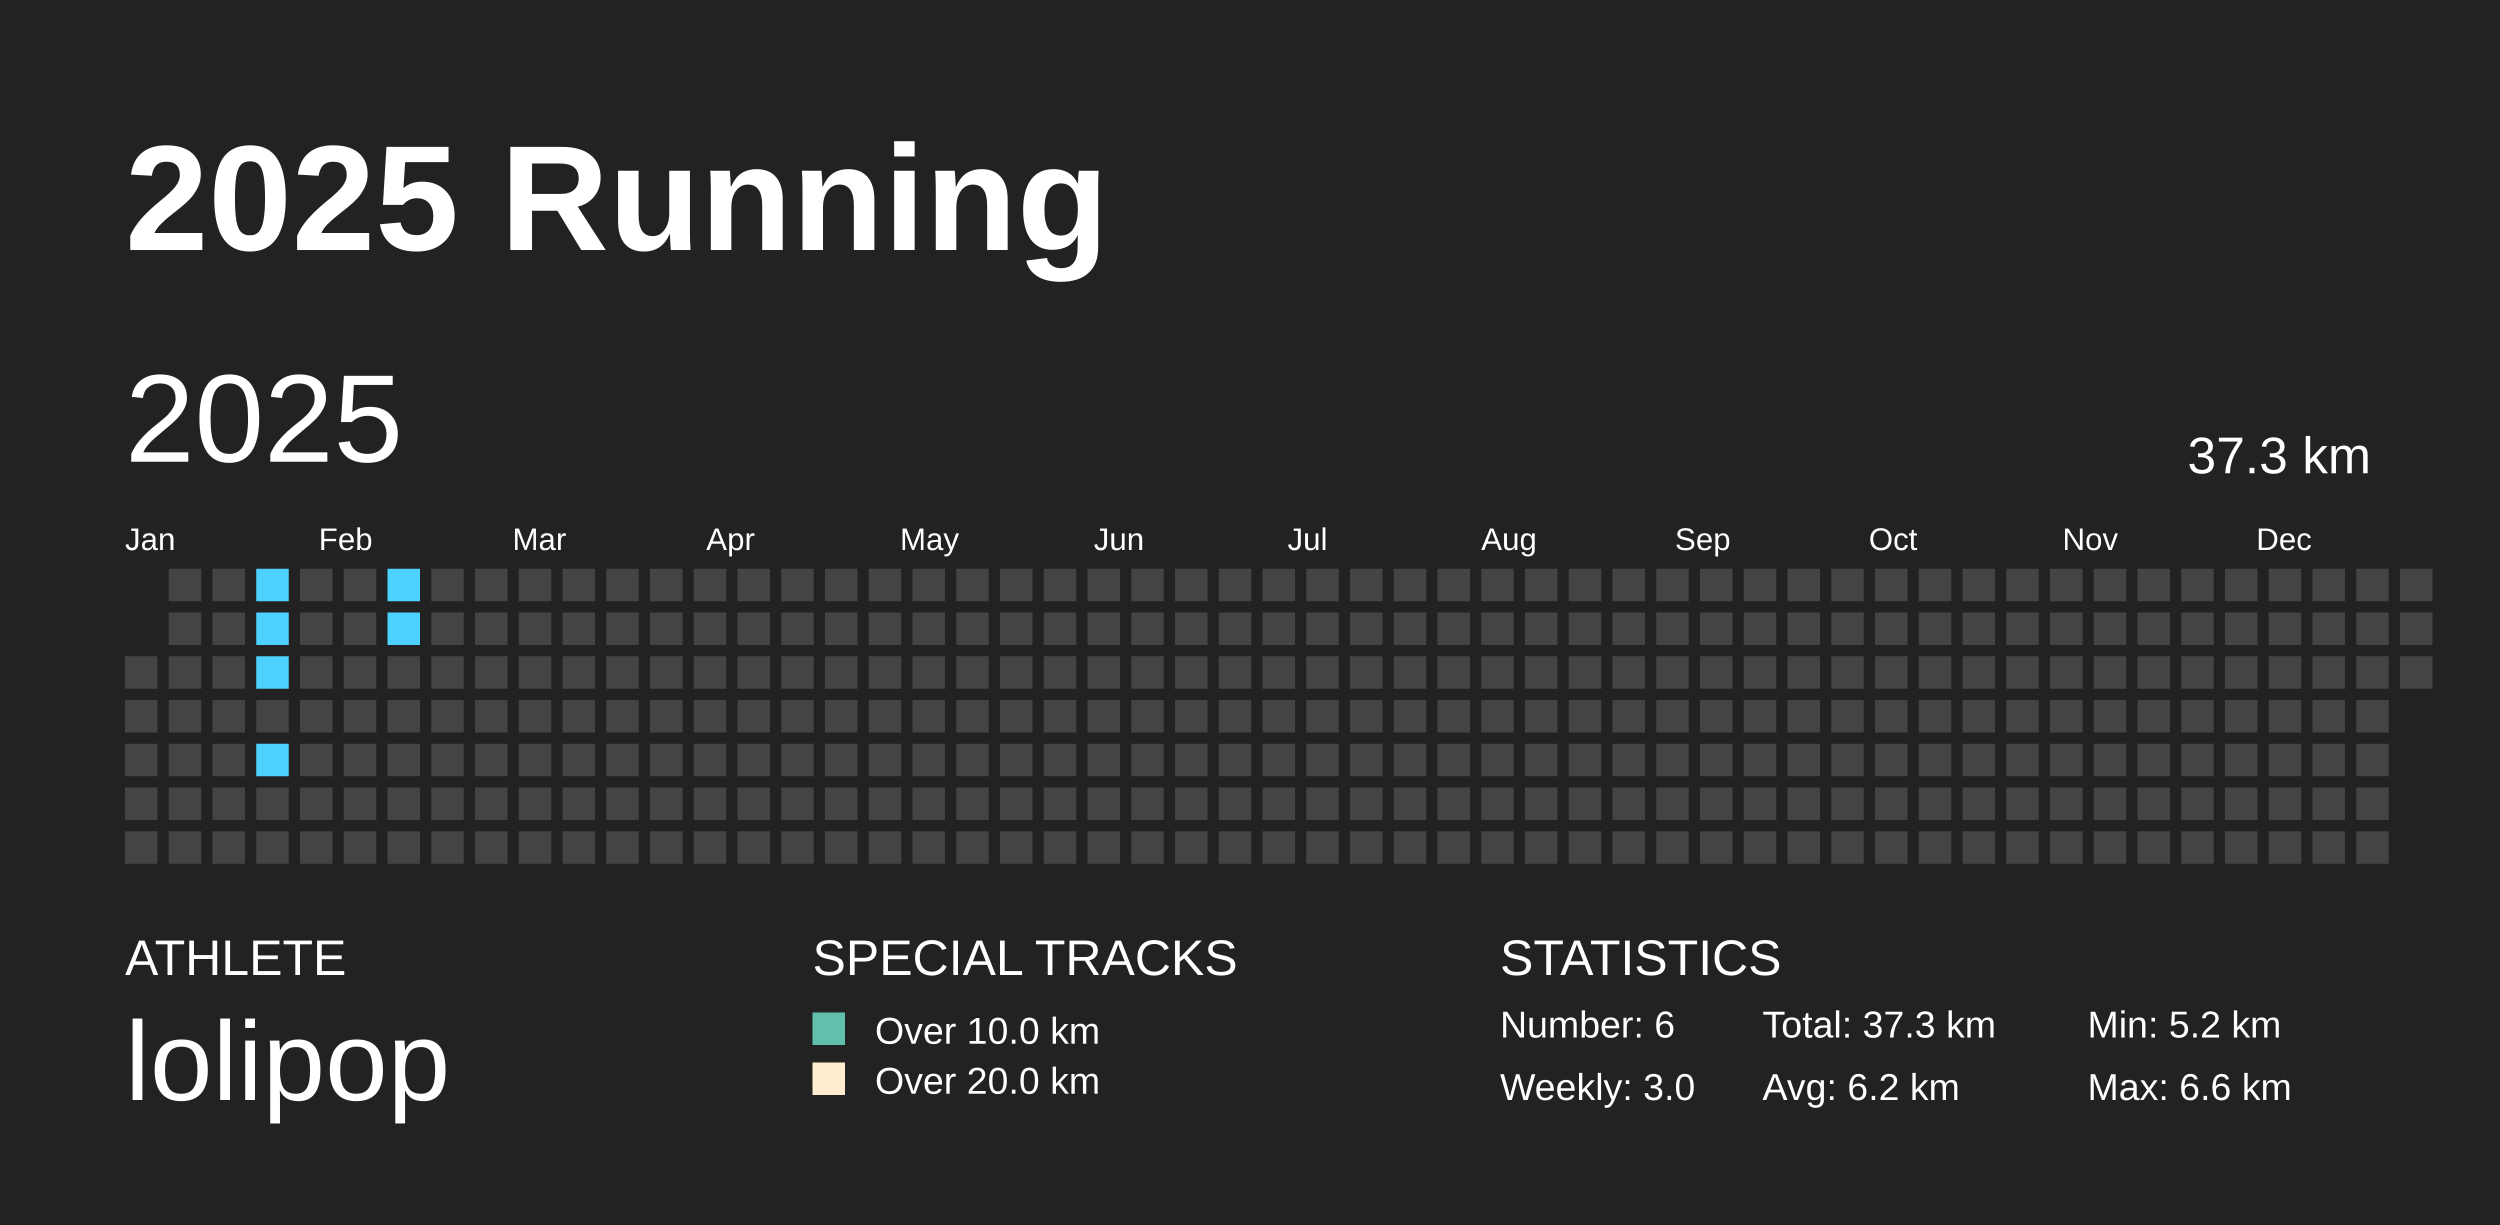
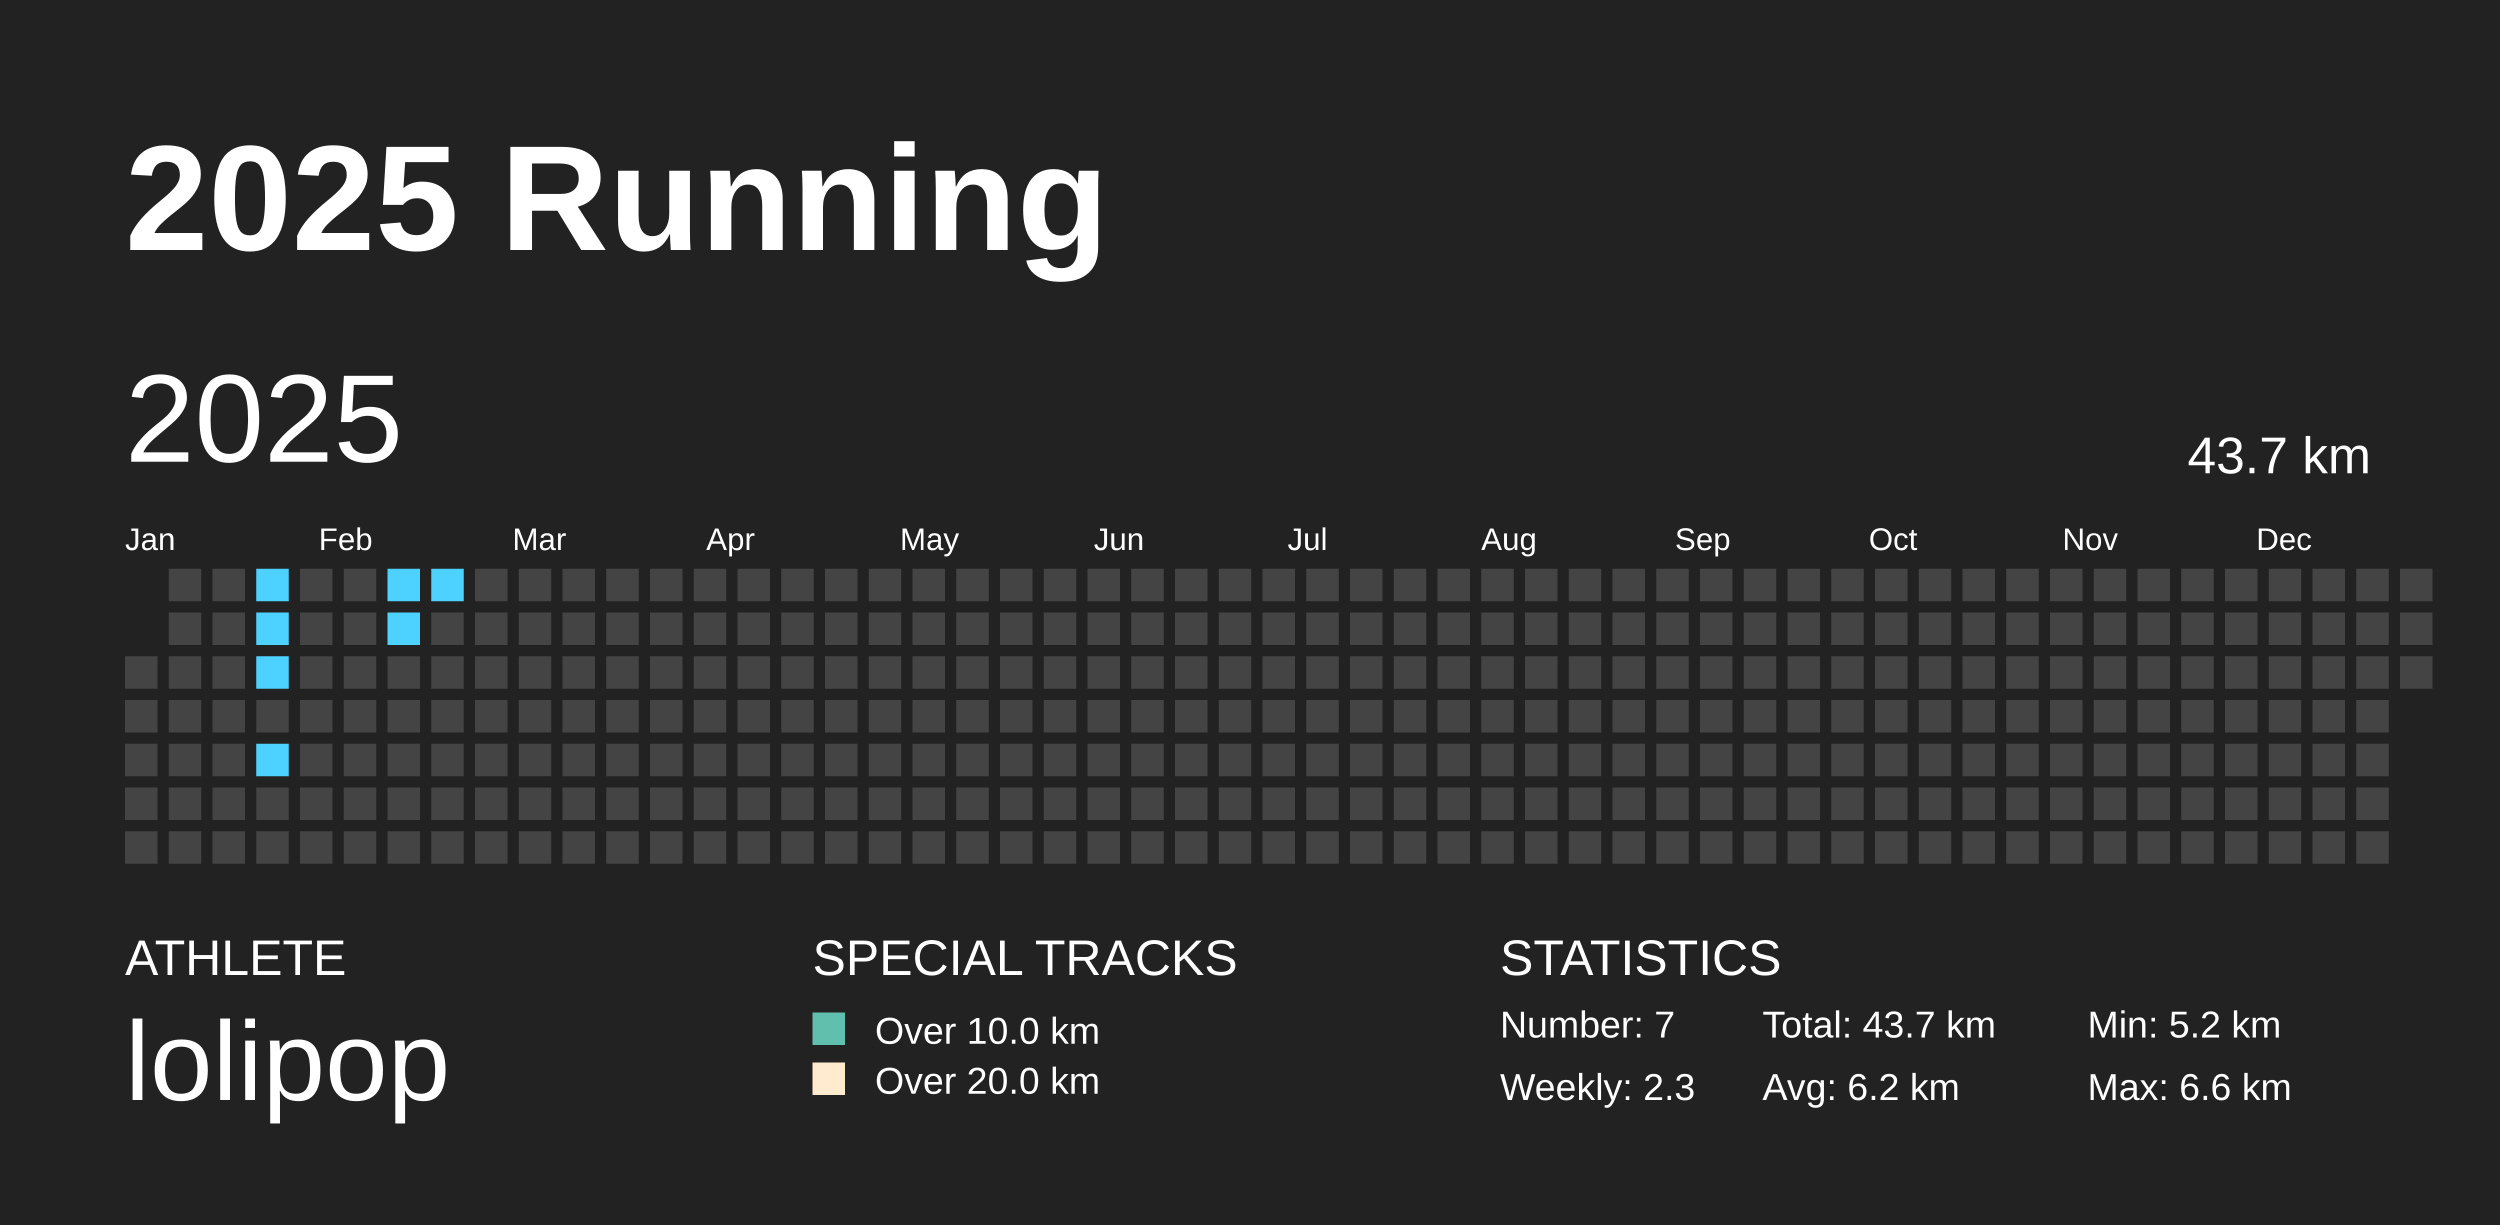
<svg xmlns="http://www.w3.org/2000/svg" baseProfile="full" height="98mm" version="1.1" viewBox="0,0,200,98" width="200mm">
  <defs />
  <rect fill="#222222" height="98" width="200" x="0" y="0" />
  <text fill="#FFFFFF" style="font-size:12px; font-family:Arial; font-weight:bold;" x="10" y="20">2025 Running</text>
  <text fill="#FFFFFF" style="font-size:4px; font-family:Arial" x="10" y="78">ATHLETE</text>
  <text fill="#FFFFFF" style="font-size:9px; font-family:Arial" x="10" y="88">lolipop</text>
  <text fill="#FFFFFF" style="font-size:4px; font-family:Arial" x="65" y="78">SPECIAL TRACKS</text>
  <rect fill="#61bfad" height="2.6" width="2.6" x="65" y="81" />
  <text fill="#FFFFFF" style="font-size:3px; font-family:Arial" x="70" y="83.5">Over 10.0 km</text>
  <rect fill="#ffebcd" height="2.6" width="2.6" x="65" y="85" />
  <text fill="#FFFFFF" style="font-size:3px; font-family:Arial" x="70" y="87.5">Over 20.0 km</text>
  <text fill="#FFFFFF" style="font-size:4px; font-family:Arial" x="120" y="78">STATISTICS</text>
-   <text fill="#FFFFFF" style="font-size:3px; font-family:Arial" x="120" y="83">Number: 6</text>
-   <text fill="#FFFFFF" style="font-size:3px; font-family:Arial" x="120" y="88">Weekly: 3.0</text>
-   <text fill="#FFFFFF" style="font-size:3px; font-family:Arial" x="141" y="83">Total: 37.3 km</text>
+   <text fill="#FFFFFF" style="font-size:3px; font-family:Arial" x="120" y="83">Number: 7</text>
+   <text fill="#FFFFFF" style="font-size:3px; font-family:Arial" x="120" y="88">Weekly: 2.3</text>
+   <text fill="#FFFFFF" style="font-size:3px; font-family:Arial" x="141" y="83">Total: 43.7 km</text>
  <text fill="#FFFFFF" style="font-size:3px; font-family:Arial" x="141" y="88">Avg: 6.2 km</text>
  <text fill="#FFFFFF" style="font-size:3px; font-family:Arial" x="167" y="83">Min: 5.2 km</text>
  <text fill="#FFFFFF" style="font-size:3px; font-family:Arial" x="167" y="88">Max: 6.6 km</text>
  <text dominant-baseline="hanging" fill="#FFFFFF" style="font-size:10.0px; font-family:Arial;" x="10" y="30">2025</text>
-   <text dominant-baseline="hanging" fill="#FFFFFF" style="font-size:4.125px; font-family:Arial;" x="175" y="35">37.3 km</text>
+   <text dominant-baseline="hanging" fill="#FFFFFF" style="font-size:4.125px; font-family:Arial;" x="175" y="35">43.7 km</text>
  <text fill="#FFFFFF" style="font-size:2.5px; font-family:Arial" x="10.0" y="44">Jan</text>
  <text fill="#FFFFFF" style="font-size:2.5px; font-family:Arial" x="25.5" y="44">Feb</text>
  <text fill="#FFFFFF" style="font-size:2.5px; font-family:Arial" x="41.0" y="44">Mar</text>
  <text fill="#FFFFFF" style="font-size:2.5px; font-family:Arial" x="56.5" y="44">Apr</text>
  <text fill="#FFFFFF" style="font-size:2.5px; font-family:Arial" x="72.0" y="44">May</text>
  <text fill="#FFFFFF" style="font-size:2.5px; font-family:Arial" x="87.5" y="44">Jun</text>
  <text fill="#FFFFFF" style="font-size:2.5px; font-family:Arial" x="103.0" y="44">Jul</text>
  <text fill="#FFFFFF" style="font-size:2.5px; font-family:Arial" x="118.5" y="44">Aug</text>
  <text fill="#FFFFFF" style="font-size:2.5px; font-family:Arial" x="134.0" y="44">Sep</text>
  <text fill="#FFFFFF" style="font-size:2.5px; font-family:Arial" x="149.5" y="44">Oct</text>
  <text fill="#FFFFFF" style="font-size:2.5px; font-family:Arial" x="165.0" y="44">Nov</text>
  <text fill="#FFFFFF" style="font-size:2.5px; font-family:Arial" x="180.5" y="44">Dec</text>
  <rect fill="#444444" height="2.6" width="2.6" x="10.0" y="52.5" />
  <rect fill="#444444" height="2.6" width="2.6" x="10.0" y="56.0" />
  <rect fill="#444444" height="2.6" width="2.6" x="10.0" y="59.5" />
  <rect fill="#444444" height="2.6" width="2.6" x="10.0" y="63.0" />
  <rect fill="#444444" height="2.6" width="2.6" x="10.0" y="66.5" />
  <rect fill="#444444" height="2.6" width="2.6" x="13.5" y="45.5" />
  <rect fill="#444444" height="2.6" width="2.6" x="13.5" y="49.0" />
  <rect fill="#444444" height="2.6" width="2.6" x="13.5" y="52.5" />
  <rect fill="#444444" height="2.6" width="2.6" x="13.5" y="56.0" />
  <rect fill="#444444" height="2.6" width="2.6" x="13.5" y="59.5" />
  <rect fill="#444444" height="2.6" width="2.6" x="13.5" y="63.0" />
  <rect fill="#444444" height="2.6" width="2.6" x="13.5" y="66.5" />
  <rect fill="#444444" height="2.6" width="2.6" x="17.0" y="45.5" />
  <rect fill="#444444" height="2.6" width="2.6" x="17.0" y="49.0" />
  <rect fill="#444444" height="2.6" width="2.6" x="17.0" y="52.5" />
  <rect fill="#444444" height="2.6" width="2.6" x="17.0" y="56.0" />
  <rect fill="#444444" height="2.6" width="2.6" x="17.0" y="59.5" />
  <rect fill="#444444" height="2.6" width="2.6" x="17.0" y="63.0" />
  <rect fill="#444444" height="2.6" width="2.6" x="17.0" y="66.5" />
  <rect fill="#4DD2FF" height="2.6" width="2.6" x="20.5" y="45.5" />
  <rect fill="#4DD2FF" height="2.6" width="2.6" x="20.5" y="49.0" />
  <rect fill="#4DD2FF" height="2.6" width="2.6" x="20.5" y="52.5" />
  <rect fill="#444444" height="2.6" width="2.6" x="20.5" y="56.0" />
  <rect fill="#4DD2FF" height="2.6" width="2.6" x="20.5" y="59.5" />
  <rect fill="#444444" height="2.6" width="2.6" x="20.5" y="63.0" />
  <rect fill="#444444" height="2.6" width="2.6" x="20.5" y="66.5" />
  <rect fill="#444444" height="2.6" width="2.6" x="24.0" y="45.5" />
  <rect fill="#444444" height="2.6" width="2.6" x="24.0" y="49.0" />
  <rect fill="#444444" height="2.6" width="2.6" x="24.0" y="52.5" />
  <rect fill="#444444" height="2.6" width="2.6" x="24.0" y="56.0" />
  <rect fill="#444444" height="2.6" width="2.6" x="24.0" y="59.5" />
  <rect fill="#444444" height="2.6" width="2.6" x="24.0" y="63.0" />
  <rect fill="#444444" height="2.6" width="2.6" x="24.0" y="66.5" />
  <rect fill="#444444" height="2.6" width="2.6" x="27.5" y="45.5" />
  <rect fill="#444444" height="2.6" width="2.6" x="27.5" y="49.0" />
  <rect fill="#444444" height="2.6" width="2.6" x="27.5" y="52.5" />
  <rect fill="#444444" height="2.6" width="2.6" x="27.5" y="56.0" />
  <rect fill="#444444" height="2.6" width="2.6" x="27.5" y="59.5" />
  <rect fill="#444444" height="2.6" width="2.6" x="27.5" y="63.0" />
  <rect fill="#444444" height="2.6" width="2.6" x="27.5" y="66.5" />
  <rect fill="#4DD2FF" height="2.6" width="2.6" x="31.0" y="45.5" />
  <rect fill="#4DD2FF" height="2.6" width="2.6" x="31.0" y="49.0" />
  <rect fill="#444444" height="2.6" width="2.6" x="31.0" y="52.5" />
  <rect fill="#444444" height="2.6" width="2.6" x="31.0" y="56.0" />
  <rect fill="#444444" height="2.6" width="2.6" x="31.0" y="59.5" />
  <rect fill="#444444" height="2.6" width="2.6" x="31.0" y="63.0" />
  <rect fill="#444444" height="2.6" width="2.6" x="31.0" y="66.5" />
-   <rect fill="#444444" height="2.6" width="2.6" x="34.5" y="45.5" />
+   <rect fill="#4DD2FF" height="2.6" width="2.6" x="34.5" y="45.5" />
  <rect fill="#444444" height="2.6" width="2.6" x="34.5" y="49.0" />
  <rect fill="#444444" height="2.6" width="2.6" x="34.5" y="52.5" />
  <rect fill="#444444" height="2.6" width="2.6" x="34.5" y="56.0" />
  <rect fill="#444444" height="2.6" width="2.6" x="34.5" y="59.5" />
  <rect fill="#444444" height="2.6" width="2.6" x="34.5" y="63.0" />
  <rect fill="#444444" height="2.6" width="2.6" x="34.5" y="66.5" />
  <rect fill="#444444" height="2.6" width="2.6" x="38.0" y="45.5" />
  <rect fill="#444444" height="2.6" width="2.6" x="38.0" y="49.0" />
  <rect fill="#444444" height="2.6" width="2.6" x="38.0" y="52.5" />
  <rect fill="#444444" height="2.6" width="2.6" x="38.0" y="56.0" />
  <rect fill="#444444" height="2.6" width="2.6" x="38.0" y="59.5" />
  <rect fill="#444444" height="2.6" width="2.6" x="38.0" y="63.0" />
  <rect fill="#444444" height="2.6" width="2.6" x="38.0" y="66.5" />
  <rect fill="#444444" height="2.6" width="2.6" x="41.5" y="45.5" />
  <rect fill="#444444" height="2.6" width="2.6" x="41.5" y="49.0" />
  <rect fill="#444444" height="2.6" width="2.6" x="41.5" y="52.5" />
  <rect fill="#444444" height="2.6" width="2.6" x="41.5" y="56.0" />
  <rect fill="#444444" height="2.6" width="2.6" x="41.5" y="59.5" />
  <rect fill="#444444" height="2.6" width="2.6" x="41.5" y="63.0" />
  <rect fill="#444444" height="2.6" width="2.6" x="41.5" y="66.5" />
  <rect fill="#444444" height="2.6" width="2.6" x="45.0" y="45.5" />
  <rect fill="#444444" height="2.6" width="2.6" x="45.0" y="49.0" />
  <rect fill="#444444" height="2.6" width="2.6" x="45.0" y="52.5" />
  <rect fill="#444444" height="2.6" width="2.6" x="45.0" y="56.0" />
  <rect fill="#444444" height="2.6" width="2.6" x="45.0" y="59.5" />
  <rect fill="#444444" height="2.6" width="2.6" x="45.0" y="63.0" />
  <rect fill="#444444" height="2.6" width="2.6" x="45.0" y="66.5" />
  <rect fill="#444444" height="2.6" width="2.6" x="48.5" y="45.5" />
  <rect fill="#444444" height="2.6" width="2.6" x="48.5" y="49.0" />
  <rect fill="#444444" height="2.6" width="2.6" x="48.5" y="52.5" />
  <rect fill="#444444" height="2.6" width="2.6" x="48.5" y="56.0" />
  <rect fill="#444444" height="2.6" width="2.6" x="48.5" y="59.5" />
  <rect fill="#444444" height="2.6" width="2.6" x="48.5" y="63.0" />
  <rect fill="#444444" height="2.6" width="2.6" x="48.5" y="66.5" />
  <rect fill="#444444" height="2.6" width="2.6" x="52.0" y="45.5" />
  <rect fill="#444444" height="2.6" width="2.6" x="52.0" y="49.0" />
  <rect fill="#444444" height="2.6" width="2.6" x="52.0" y="52.5" />
  <rect fill="#444444" height="2.6" width="2.6" x="52.0" y="56.0" />
  <rect fill="#444444" height="2.6" width="2.6" x="52.0" y="59.5" />
  <rect fill="#444444" height="2.6" width="2.6" x="52.0" y="63.0" />
  <rect fill="#444444" height="2.6" width="2.6" x="52.0" y="66.5" />
  <rect fill="#444444" height="2.6" width="2.6" x="55.5" y="45.5" />
  <rect fill="#444444" height="2.6" width="2.6" x="55.5" y="49.0" />
  <rect fill="#444444" height="2.6" width="2.6" x="55.5" y="52.5" />
  <rect fill="#444444" height="2.6" width="2.6" x="55.5" y="56.0" />
  <rect fill="#444444" height="2.6" width="2.6" x="55.5" y="59.5" />
  <rect fill="#444444" height="2.6" width="2.6" x="55.5" y="63.0" />
  <rect fill="#444444" height="2.6" width="2.6" x="55.5" y="66.5" />
  <rect fill="#444444" height="2.6" width="2.6" x="59.0" y="45.5" />
  <rect fill="#444444" height="2.6" width="2.6" x="59.0" y="49.0" />
  <rect fill="#444444" height="2.6" width="2.6" x="59.0" y="52.5" />
  <rect fill="#444444" height="2.6" width="2.6" x="59.0" y="56.0" />
  <rect fill="#444444" height="2.6" width="2.6" x="59.0" y="59.5" />
  <rect fill="#444444" height="2.6" width="2.6" x="59.0" y="63.0" />
  <rect fill="#444444" height="2.6" width="2.6" x="59.0" y="66.5" />
  <rect fill="#444444" height="2.6" width="2.6" x="62.5" y="45.5" />
  <rect fill="#444444" height="2.6" width="2.6" x="62.5" y="49.0" />
  <rect fill="#444444" height="2.6" width="2.6" x="62.5" y="52.5" />
  <rect fill="#444444" height="2.6" width="2.6" x="62.5" y="56.0" />
  <rect fill="#444444" height="2.6" width="2.6" x="62.5" y="59.5" />
  <rect fill="#444444" height="2.6" width="2.6" x="62.5" y="63.0" />
  <rect fill="#444444" height="2.6" width="2.6" x="62.5" y="66.5" />
  <rect fill="#444444" height="2.6" width="2.6" x="66.0" y="45.5" />
  <rect fill="#444444" height="2.6" width="2.6" x="66.0" y="49.0" />
  <rect fill="#444444" height="2.6" width="2.6" x="66.0" y="52.5" />
  <rect fill="#444444" height="2.6" width="2.6" x="66.0" y="56.0" />
  <rect fill="#444444" height="2.6" width="2.6" x="66.0" y="59.5" />
  <rect fill="#444444" height="2.6" width="2.6" x="66.0" y="63.0" />
  <rect fill="#444444" height="2.6" width="2.6" x="66.0" y="66.5" />
  <rect fill="#444444" height="2.6" width="2.6" x="69.5" y="45.5" />
  <rect fill="#444444" height="2.6" width="2.6" x="69.5" y="49.0" />
  <rect fill="#444444" height="2.6" width="2.6" x="69.5" y="52.5" />
  <rect fill="#444444" height="2.6" width="2.6" x="69.5" y="56.0" />
  <rect fill="#444444" height="2.6" width="2.6" x="69.5" y="59.5" />
  <rect fill="#444444" height="2.6" width="2.6" x="69.5" y="63.0" />
  <rect fill="#444444" height="2.6" width="2.6" x="69.5" y="66.5" />
  <rect fill="#444444" height="2.6" width="2.6" x="73.0" y="45.5" />
  <rect fill="#444444" height="2.6" width="2.6" x="73.0" y="49.0" />
  <rect fill="#444444" height="2.6" width="2.6" x="73.0" y="52.5" />
  <rect fill="#444444" height="2.6" width="2.6" x="73.0" y="56.0" />
  <rect fill="#444444" height="2.6" width="2.6" x="73.0" y="59.5" />
  <rect fill="#444444" height="2.6" width="2.6" x="73.0" y="63.0" />
  <rect fill="#444444" height="2.6" width="2.6" x="73.0" y="66.5" />
  <rect fill="#444444" height="2.6" width="2.6" x="76.5" y="45.5" />
  <rect fill="#444444" height="2.6" width="2.6" x="76.5" y="49.0" />
  <rect fill="#444444" height="2.6" width="2.6" x="76.5" y="52.5" />
  <rect fill="#444444" height="2.6" width="2.6" x="76.5" y="56.0" />
  <rect fill="#444444" height="2.6" width="2.6" x="76.5" y="59.5" />
  <rect fill="#444444" height="2.6" width="2.6" x="76.5" y="63.0" />
  <rect fill="#444444" height="2.6" width="2.6" x="76.5" y="66.5" />
  <rect fill="#444444" height="2.6" width="2.6" x="80.0" y="45.5" />
  <rect fill="#444444" height="2.6" width="2.6" x="80.0" y="49.0" />
  <rect fill="#444444" height="2.6" width="2.6" x="80.0" y="52.5" />
  <rect fill="#444444" height="2.6" width="2.6" x="80.0" y="56.0" />
  <rect fill="#444444" height="2.6" width="2.6" x="80.0" y="59.5" />
  <rect fill="#444444" height="2.6" width="2.6" x="80.0" y="63.0" />
  <rect fill="#444444" height="2.6" width="2.6" x="80.0" y="66.5" />
  <rect fill="#444444" height="2.6" width="2.6" x="83.5" y="45.5" />
  <rect fill="#444444" height="2.6" width="2.6" x="83.5" y="49.0" />
  <rect fill="#444444" height="2.6" width="2.6" x="83.5" y="52.5" />
  <rect fill="#444444" height="2.6" width="2.6" x="83.5" y="56.0" />
  <rect fill="#444444" height="2.6" width="2.6" x="83.5" y="59.5" />
  <rect fill="#444444" height="2.6" width="2.6" x="83.5" y="63.0" />
  <rect fill="#444444" height="2.6" width="2.6" x="83.5" y="66.5" />
  <rect fill="#444444" height="2.6" width="2.6" x="87.0" y="45.5" />
  <rect fill="#444444" height="2.6" width="2.6" x="87.0" y="49.0" />
  <rect fill="#444444" height="2.6" width="2.6" x="87.0" y="52.5" />
  <rect fill="#444444" height="2.6" width="2.6" x="87.0" y="56.0" />
  <rect fill="#444444" height="2.6" width="2.6" x="87.0" y="59.5" />
  <rect fill="#444444" height="2.6" width="2.6" x="87.0" y="63.0" />
  <rect fill="#444444" height="2.6" width="2.6" x="87.0" y="66.5" />
  <rect fill="#444444" height="2.6" width="2.6" x="90.5" y="45.5" />
  <rect fill="#444444" height="2.6" width="2.6" x="90.5" y="49.0" />
  <rect fill="#444444" height="2.6" width="2.6" x="90.5" y="52.5" />
  <rect fill="#444444" height="2.6" width="2.6" x="90.5" y="56.0" />
  <rect fill="#444444" height="2.6" width="2.6" x="90.5" y="59.5" />
  <rect fill="#444444" height="2.6" width="2.6" x="90.5" y="63.0" />
  <rect fill="#444444" height="2.6" width="2.6" x="90.5" y="66.5" />
  <rect fill="#444444" height="2.6" width="2.6" x="94.0" y="45.5" />
  <rect fill="#444444" height="2.6" width="2.6" x="94.0" y="49.0" />
  <rect fill="#444444" height="2.6" width="2.6" x="94.0" y="52.5" />
  <rect fill="#444444" height="2.6" width="2.6" x="94.0" y="56.0" />
  <rect fill="#444444" height="2.6" width="2.6" x="94.0" y="59.5" />
  <rect fill="#444444" height="2.6" width="2.6" x="94.0" y="63.0" />
  <rect fill="#444444" height="2.6" width="2.6" x="94.0" y="66.5" />
  <rect fill="#444444" height="2.6" width="2.6" x="97.5" y="45.5" />
  <rect fill="#444444" height="2.6" width="2.6" x="97.5" y="49.0" />
  <rect fill="#444444" height="2.6" width="2.6" x="97.5" y="52.5" />
  <rect fill="#444444" height="2.6" width="2.6" x="97.5" y="56.0" />
  <rect fill="#444444" height="2.6" width="2.6" x="97.5" y="59.5" />
  <rect fill="#444444" height="2.6" width="2.6" x="97.5" y="63.0" />
  <rect fill="#444444" height="2.6" width="2.6" x="97.5" y="66.5" />
  <rect fill="#444444" height="2.6" width="2.6" x="101.0" y="45.5" />
  <rect fill="#444444" height="2.6" width="2.6" x="101.0" y="49.0" />
  <rect fill="#444444" height="2.6" width="2.6" x="101.0" y="52.5" />
  <rect fill="#444444" height="2.6" width="2.6" x="101.0" y="56.0" />
  <rect fill="#444444" height="2.6" width="2.6" x="101.0" y="59.5" />
  <rect fill="#444444" height="2.6" width="2.6" x="101.0" y="63.0" />
  <rect fill="#444444" height="2.6" width="2.6" x="101.0" y="66.5" />
  <rect fill="#444444" height="2.6" width="2.6" x="104.5" y="45.5" />
  <rect fill="#444444" height="2.6" width="2.6" x="104.5" y="49.0" />
  <rect fill="#444444" height="2.6" width="2.6" x="104.5" y="52.5" />
  <rect fill="#444444" height="2.6" width="2.6" x="104.5" y="56.0" />
  <rect fill="#444444" height="2.6" width="2.6" x="104.5" y="59.5" />
  <rect fill="#444444" height="2.6" width="2.6" x="104.5" y="63.0" />
  <rect fill="#444444" height="2.6" width="2.6" x="104.5" y="66.5" />
  <rect fill="#444444" height="2.6" width="2.6" x="108.0" y="45.5" />
  <rect fill="#444444" height="2.6" width="2.6" x="108.0" y="49.0" />
  <rect fill="#444444" height="2.6" width="2.6" x="108.0" y="52.5" />
  <rect fill="#444444" height="2.6" width="2.6" x="108.0" y="56.0" />
  <rect fill="#444444" height="2.6" width="2.6" x="108.0" y="59.5" />
  <rect fill="#444444" height="2.6" width="2.6" x="108.0" y="63.0" />
  <rect fill="#444444" height="2.6" width="2.6" x="108.0" y="66.5" />
  <rect fill="#444444" height="2.6" width="2.6" x="111.5" y="45.5" />
  <rect fill="#444444" height="2.6" width="2.6" x="111.5" y="49.0" />
  <rect fill="#444444" height="2.6" width="2.6" x="111.5" y="52.5" />
  <rect fill="#444444" height="2.6" width="2.6" x="111.5" y="56.0" />
  <rect fill="#444444" height="2.6" width="2.6" x="111.5" y="59.5" />
  <rect fill="#444444" height="2.6" width="2.6" x="111.5" y="63.0" />
  <rect fill="#444444" height="2.6" width="2.6" x="111.5" y="66.5" />
  <rect fill="#444444" height="2.6" width="2.6" x="115.0" y="45.5" />
  <rect fill="#444444" height="2.6" width="2.6" x="115.0" y="49.0" />
  <rect fill="#444444" height="2.6" width="2.6" x="115.0" y="52.5" />
  <rect fill="#444444" height="2.6" width="2.6" x="115.0" y="56.0" />
  <rect fill="#444444" height="2.6" width="2.6" x="115.0" y="59.5" />
  <rect fill="#444444" height="2.6" width="2.6" x="115.0" y="63.0" />
  <rect fill="#444444" height="2.6" width="2.6" x="115.0" y="66.5" />
  <rect fill="#444444" height="2.6" width="2.6" x="118.5" y="45.5" />
  <rect fill="#444444" height="2.6" width="2.6" x="118.5" y="49.0" />
  <rect fill="#444444" height="2.6" width="2.6" x="118.5" y="52.5" />
  <rect fill="#444444" height="2.6" width="2.6" x="118.5" y="56.0" />
  <rect fill="#444444" height="2.6" width="2.6" x="118.5" y="59.5" />
  <rect fill="#444444" height="2.6" width="2.6" x="118.5" y="63.0" />
  <rect fill="#444444" height="2.6" width="2.6" x="118.5" y="66.5" />
  <rect fill="#444444" height="2.6" width="2.6" x="122.0" y="45.5" />
  <rect fill="#444444" height="2.6" width="2.6" x="122.0" y="49.0" />
  <rect fill="#444444" height="2.6" width="2.6" x="122.0" y="52.5" />
  <rect fill="#444444" height="2.6" width="2.6" x="122.0" y="56.0" />
  <rect fill="#444444" height="2.6" width="2.6" x="122.0" y="59.5" />
  <rect fill="#444444" height="2.6" width="2.6" x="122.0" y="63.0" />
  <rect fill="#444444" height="2.6" width="2.6" x="122.0" y="66.5" />
  <rect fill="#444444" height="2.6" width="2.6" x="125.5" y="45.5" />
  <rect fill="#444444" height="2.6" width="2.6" x="125.5" y="49.0" />
  <rect fill="#444444" height="2.6" width="2.6" x="125.5" y="52.5" />
  <rect fill="#444444" height="2.6" width="2.6" x="125.5" y="56.0" />
  <rect fill="#444444" height="2.6" width="2.6" x="125.5" y="59.5" />
  <rect fill="#444444" height="2.6" width="2.6" x="125.5" y="63.0" />
  <rect fill="#444444" height="2.6" width="2.6" x="125.5" y="66.5" />
  <rect fill="#444444" height="2.6" width="2.6" x="129.0" y="45.5" />
  <rect fill="#444444" height="2.6" width="2.6" x="129.0" y="49.0" />
  <rect fill="#444444" height="2.6" width="2.6" x="129.0" y="52.5" />
  <rect fill="#444444" height="2.6" width="2.6" x="129.0" y="56.0" />
  <rect fill="#444444" height="2.6" width="2.6" x="129.0" y="59.5" />
  <rect fill="#444444" height="2.6" width="2.6" x="129.0" y="63.0" />
  <rect fill="#444444" height="2.6" width="2.6" x="129.0" y="66.5" />
  <rect fill="#444444" height="2.6" width="2.6" x="132.5" y="45.5" />
  <rect fill="#444444" height="2.6" width="2.6" x="132.5" y="49.0" />
  <rect fill="#444444" height="2.6" width="2.6" x="132.5" y="52.5" />
  <rect fill="#444444" height="2.6" width="2.6" x="132.5" y="56.0" />
  <rect fill="#444444" height="2.6" width="2.6" x="132.5" y="59.5" />
  <rect fill="#444444" height="2.6" width="2.6" x="132.5" y="63.0" />
  <rect fill="#444444" height="2.6" width="2.6" x="132.5" y="66.5" />
  <rect fill="#444444" height="2.6" width="2.6" x="136.0" y="45.5" />
  <rect fill="#444444" height="2.6" width="2.6" x="136.0" y="49.0" />
  <rect fill="#444444" height="2.6" width="2.6" x="136.0" y="52.5" />
  <rect fill="#444444" height="2.6" width="2.6" x="136.0" y="56.0" />
  <rect fill="#444444" height="2.6" width="2.6" x="136.0" y="59.5" />
  <rect fill="#444444" height="2.6" width="2.6" x="136.0" y="63.0" />
  <rect fill="#444444" height="2.6" width="2.6" x="136.0" y="66.5" />
  <rect fill="#444444" height="2.6" width="2.6" x="139.5" y="45.5" />
  <rect fill="#444444" height="2.6" width="2.6" x="139.5" y="49.0" />
  <rect fill="#444444" height="2.6" width="2.6" x="139.5" y="52.5" />
  <rect fill="#444444" height="2.6" width="2.6" x="139.5" y="56.0" />
  <rect fill="#444444" height="2.6" width="2.6" x="139.5" y="59.5" />
  <rect fill="#444444" height="2.6" width="2.6" x="139.5" y="63.0" />
  <rect fill="#444444" height="2.6" width="2.6" x="139.5" y="66.5" />
  <rect fill="#444444" height="2.6" width="2.6" x="143.0" y="45.5" />
  <rect fill="#444444" height="2.6" width="2.6" x="143.0" y="49.0" />
  <rect fill="#444444" height="2.6" width="2.6" x="143.0" y="52.5" />
  <rect fill="#444444" height="2.6" width="2.6" x="143.0" y="56.0" />
  <rect fill="#444444" height="2.6" width="2.6" x="143.0" y="59.5" />
  <rect fill="#444444" height="2.6" width="2.6" x="143.0" y="63.0" />
  <rect fill="#444444" height="2.6" width="2.6" x="143.0" y="66.5" />
  <rect fill="#444444" height="2.6" width="2.6" x="146.5" y="45.5" />
  <rect fill="#444444" height="2.6" width="2.6" x="146.5" y="49.0" />
  <rect fill="#444444" height="2.6" width="2.6" x="146.5" y="52.5" />
  <rect fill="#444444" height="2.6" width="2.6" x="146.5" y="56.0" />
  <rect fill="#444444" height="2.6" width="2.6" x="146.5" y="59.5" />
  <rect fill="#444444" height="2.6" width="2.6" x="146.5" y="63.0" />
  <rect fill="#444444" height="2.6" width="2.6" x="146.5" y="66.5" />
  <rect fill="#444444" height="2.6" width="2.6" x="150.0" y="45.5" />
  <rect fill="#444444" height="2.6" width="2.6" x="150.0" y="49.0" />
  <rect fill="#444444" height="2.6" width="2.6" x="150.0" y="52.5" />
  <rect fill="#444444" height="2.6" width="2.6" x="150.0" y="56.0" />
  <rect fill="#444444" height="2.6" width="2.6" x="150.0" y="59.5" />
  <rect fill="#444444" height="2.6" width="2.6" x="150.0" y="63.0" />
  <rect fill="#444444" height="2.6" width="2.6" x="150.0" y="66.5" />
  <rect fill="#444444" height="2.6" width="2.6" x="153.5" y="45.5" />
  <rect fill="#444444" height="2.6" width="2.6" x="153.5" y="49.0" />
  <rect fill="#444444" height="2.6" width="2.6" x="153.5" y="52.5" />
  <rect fill="#444444" height="2.6" width="2.6" x="153.5" y="56.0" />
  <rect fill="#444444" height="2.6" width="2.6" x="153.5" y="59.5" />
  <rect fill="#444444" height="2.6" width="2.6" x="153.5" y="63.0" />
  <rect fill="#444444" height="2.6" width="2.6" x="153.5" y="66.5" />
  <rect fill="#444444" height="2.6" width="2.6" x="157.0" y="45.5" />
  <rect fill="#444444" height="2.6" width="2.6" x="157.0" y="49.0" />
  <rect fill="#444444" height="2.6" width="2.6" x="157.0" y="52.5" />
  <rect fill="#444444" height="2.6" width="2.6" x="157.0" y="56.0" />
  <rect fill="#444444" height="2.6" width="2.6" x="157.0" y="59.5" />
  <rect fill="#444444" height="2.6" width="2.6" x="157.0" y="63.0" />
  <rect fill="#444444" height="2.6" width="2.6" x="157.0" y="66.5" />
  <rect fill="#444444" height="2.6" width="2.6" x="160.5" y="45.5" />
  <rect fill="#444444" height="2.6" width="2.6" x="160.5" y="49.0" />
  <rect fill="#444444" height="2.6" width="2.6" x="160.5" y="52.5" />
  <rect fill="#444444" height="2.6" width="2.6" x="160.5" y="56.0" />
  <rect fill="#444444" height="2.6" width="2.6" x="160.5" y="59.5" />
  <rect fill="#444444" height="2.6" width="2.6" x="160.5" y="63.0" />
  <rect fill="#444444" height="2.6" width="2.6" x="160.5" y="66.5" />
  <rect fill="#444444" height="2.6" width="2.6" x="164.0" y="45.5" />
  <rect fill="#444444" height="2.6" width="2.6" x="164.0" y="49.0" />
  <rect fill="#444444" height="2.6" width="2.6" x="164.0" y="52.5" />
  <rect fill="#444444" height="2.6" width="2.6" x="164.0" y="56.0" />
  <rect fill="#444444" height="2.6" width="2.6" x="164.0" y="59.5" />
  <rect fill="#444444" height="2.6" width="2.6" x="164.0" y="63.0" />
  <rect fill="#444444" height="2.6" width="2.6" x="164.0" y="66.5" />
  <rect fill="#444444" height="2.6" width="2.6" x="167.5" y="45.5" />
  <rect fill="#444444" height="2.6" width="2.6" x="167.5" y="49.0" />
  <rect fill="#444444" height="2.6" width="2.6" x="167.5" y="52.5" />
  <rect fill="#444444" height="2.6" width="2.6" x="167.5" y="56.0" />
  <rect fill="#444444" height="2.6" width="2.6" x="167.5" y="59.5" />
  <rect fill="#444444" height="2.6" width="2.6" x="167.5" y="63.0" />
  <rect fill="#444444" height="2.6" width="2.6" x="167.5" y="66.5" />
  <rect fill="#444444" height="2.6" width="2.6" x="171.0" y="45.5" />
  <rect fill="#444444" height="2.6" width="2.6" x="171.0" y="49.0" />
  <rect fill="#444444" height="2.6" width="2.6" x="171.0" y="52.5" />
  <rect fill="#444444" height="2.6" width="2.6" x="171.0" y="56.0" />
  <rect fill="#444444" height="2.6" width="2.6" x="171.0" y="59.5" />
  <rect fill="#444444" height="2.6" width="2.6" x="171.0" y="63.0" />
  <rect fill="#444444" height="2.6" width="2.6" x="171.0" y="66.5" />
  <rect fill="#444444" height="2.6" width="2.6" x="174.5" y="45.5" />
  <rect fill="#444444" height="2.6" width="2.6" x="174.5" y="49.0" />
  <rect fill="#444444" height="2.6" width="2.6" x="174.5" y="52.5" />
  <rect fill="#444444" height="2.6" width="2.6" x="174.5" y="56.0" />
  <rect fill="#444444" height="2.6" width="2.6" x="174.5" y="59.5" />
  <rect fill="#444444" height="2.6" width="2.6" x="174.5" y="63.0" />
  <rect fill="#444444" height="2.6" width="2.6" x="174.5" y="66.5" />
  <rect fill="#444444" height="2.6" width="2.6" x="178.0" y="45.5" />
  <rect fill="#444444" height="2.6" width="2.6" x="178.0" y="49.0" />
  <rect fill="#444444" height="2.6" width="2.6" x="178.0" y="52.5" />
  <rect fill="#444444" height="2.6" width="2.6" x="178.0" y="56.0" />
  <rect fill="#444444" height="2.6" width="2.6" x="178.0" y="59.5" />
  <rect fill="#444444" height="2.6" width="2.6" x="178.0" y="63.0" />
  <rect fill="#444444" height="2.6" width="2.6" x="178.0" y="66.5" />
  <rect fill="#444444" height="2.6" width="2.6" x="181.5" y="45.5" />
  <rect fill="#444444" height="2.6" width="2.6" x="181.5" y="49.0" />
  <rect fill="#444444" height="2.6" width="2.6" x="181.5" y="52.5" />
  <rect fill="#444444" height="2.6" width="2.6" x="181.5" y="56.0" />
  <rect fill="#444444" height="2.6" width="2.6" x="181.5" y="59.5" />
  <rect fill="#444444" height="2.6" width="2.6" x="181.5" y="63.0" />
  <rect fill="#444444" height="2.6" width="2.6" x="181.5" y="66.5" />
  <rect fill="#444444" height="2.6" width="2.6" x="185.0" y="45.5" />
  <rect fill="#444444" height="2.6" width="2.6" x="185.0" y="49.0" />
  <rect fill="#444444" height="2.6" width="2.6" x="185.0" y="52.5" />
  <rect fill="#444444" height="2.6" width="2.6" x="185.0" y="56.0" />
  <rect fill="#444444" height="2.6" width="2.6" x="185.0" y="59.5" />
  <rect fill="#444444" height="2.6" width="2.6" x="185.0" y="63.0" />
  <rect fill="#444444" height="2.6" width="2.6" x="185.0" y="66.5" />
  <rect fill="#444444" height="2.6" width="2.6" x="188.5" y="45.5" />
  <rect fill="#444444" height="2.6" width="2.6" x="188.5" y="49.0" />
  <rect fill="#444444" height="2.6" width="2.6" x="188.5" y="52.5" />
  <rect fill="#444444" height="2.6" width="2.6" x="188.5" y="56.0" />
  <rect fill="#444444" height="2.6" width="2.6" x="188.5" y="59.5" />
  <rect fill="#444444" height="2.6" width="2.6" x="188.5" y="63.0" />
  <rect fill="#444444" height="2.6" width="2.6" x="188.5" y="66.5" />
  <rect fill="#444444" height="2.6" width="2.6" x="192.0" y="45.5" />
  <rect fill="#444444" height="2.6" width="2.6" x="192.0" y="49.0" />
  <rect fill="#444444" height="2.6" width="2.6" x="192.0" y="52.5" />
</svg>
